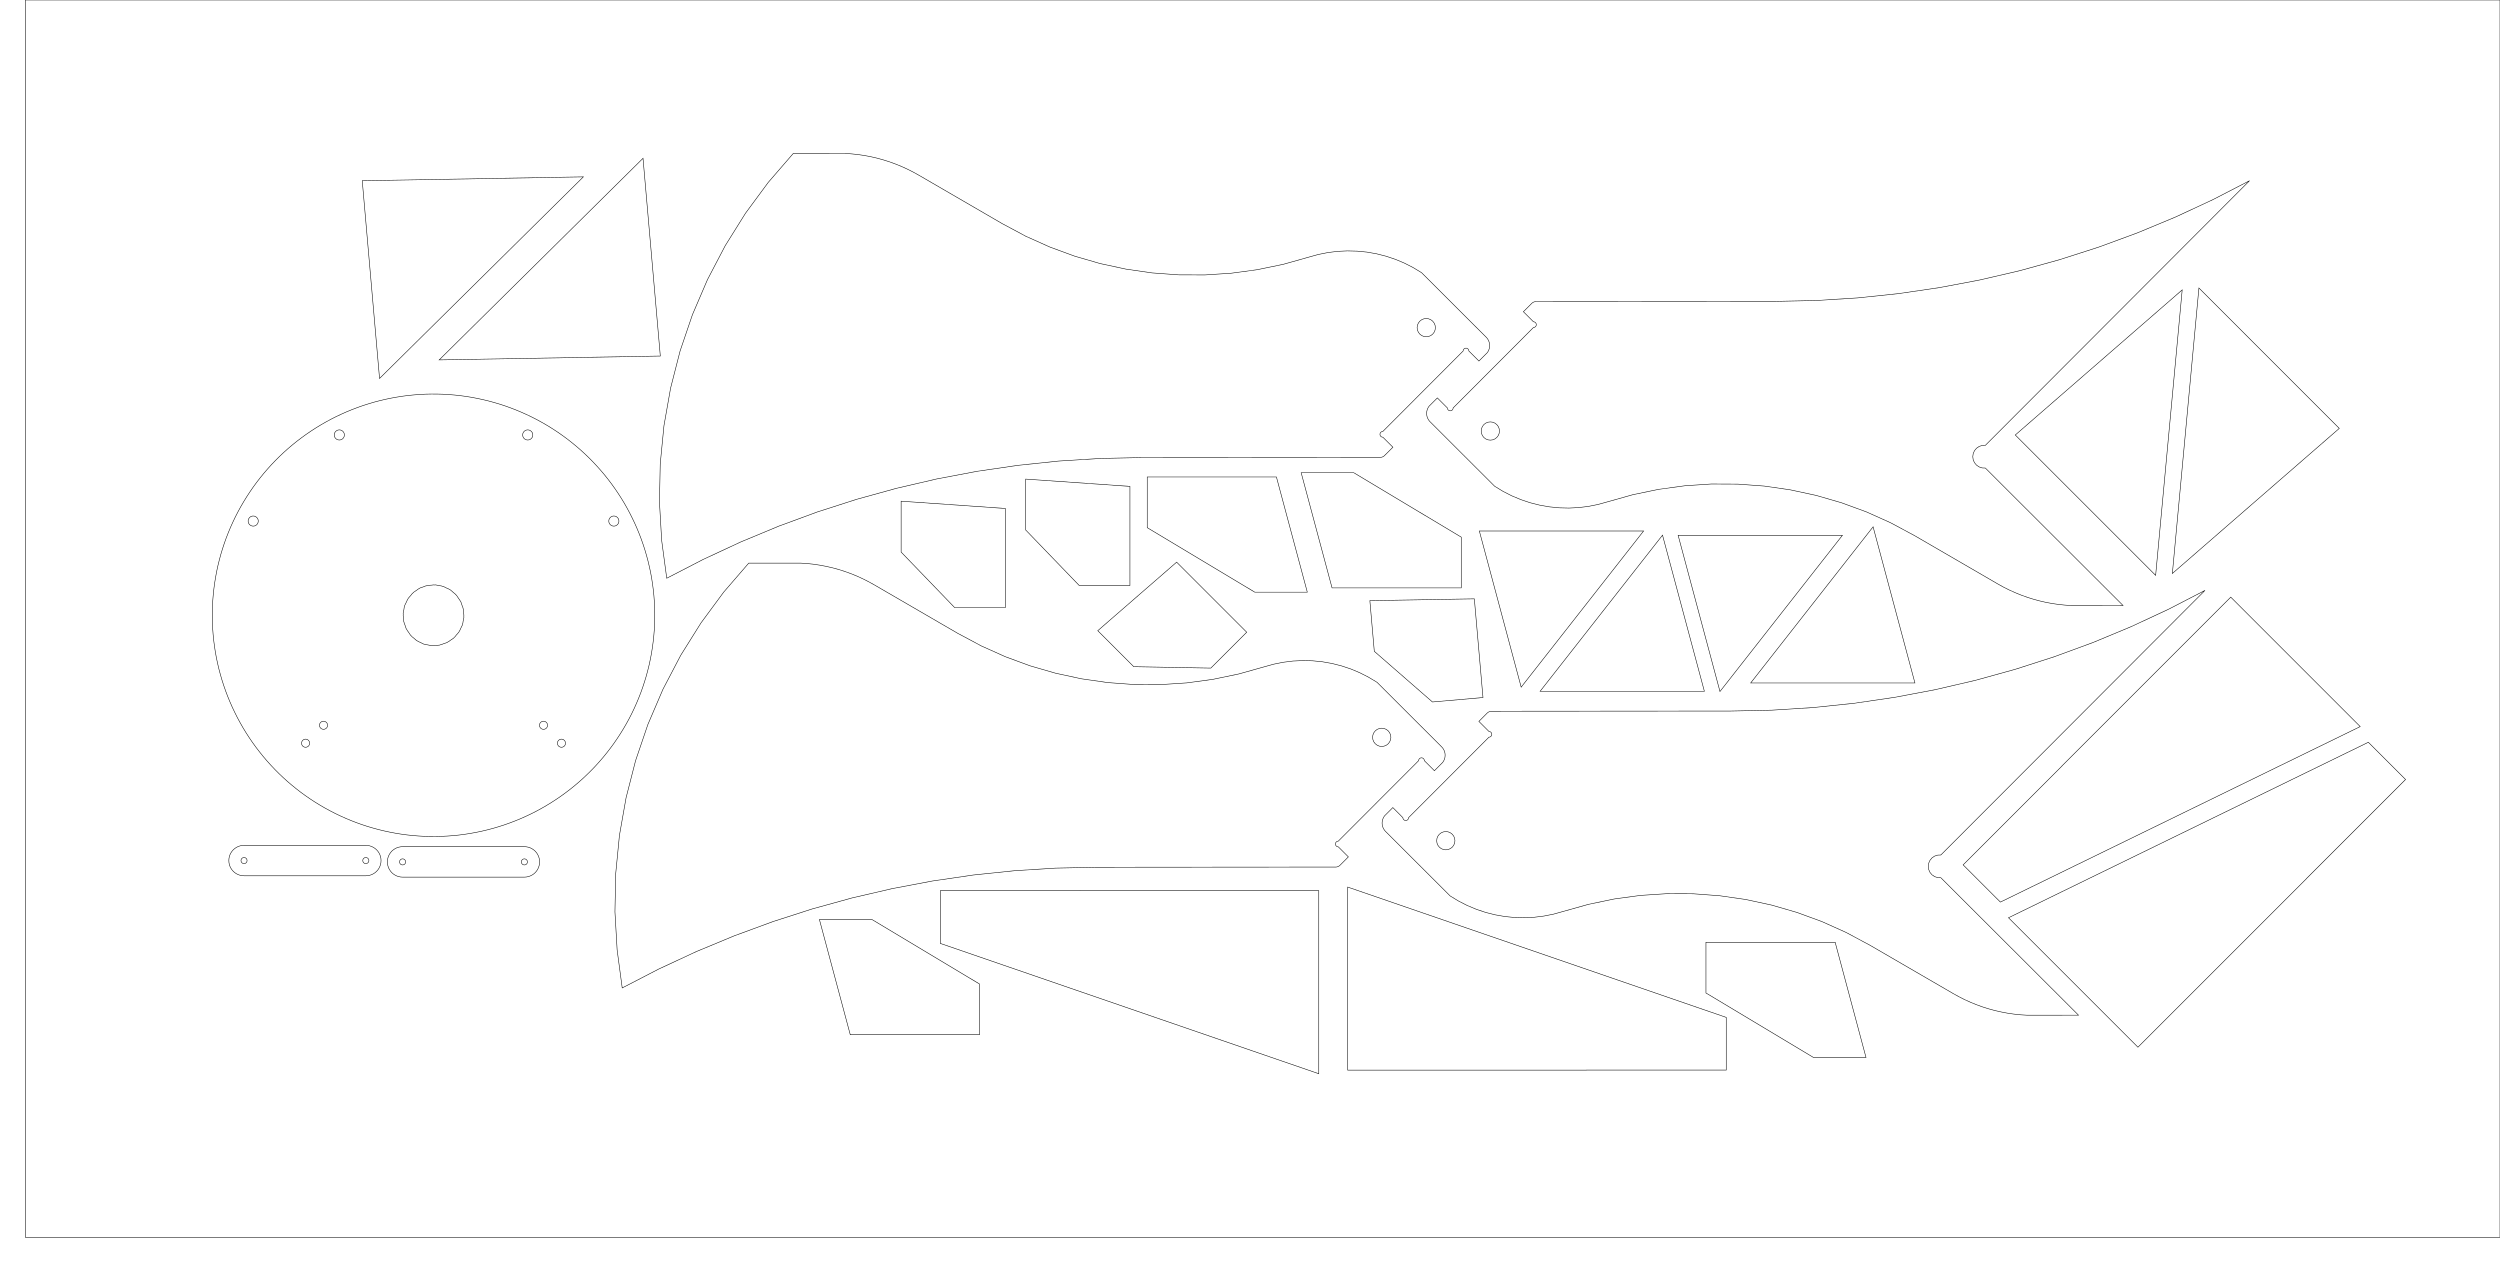
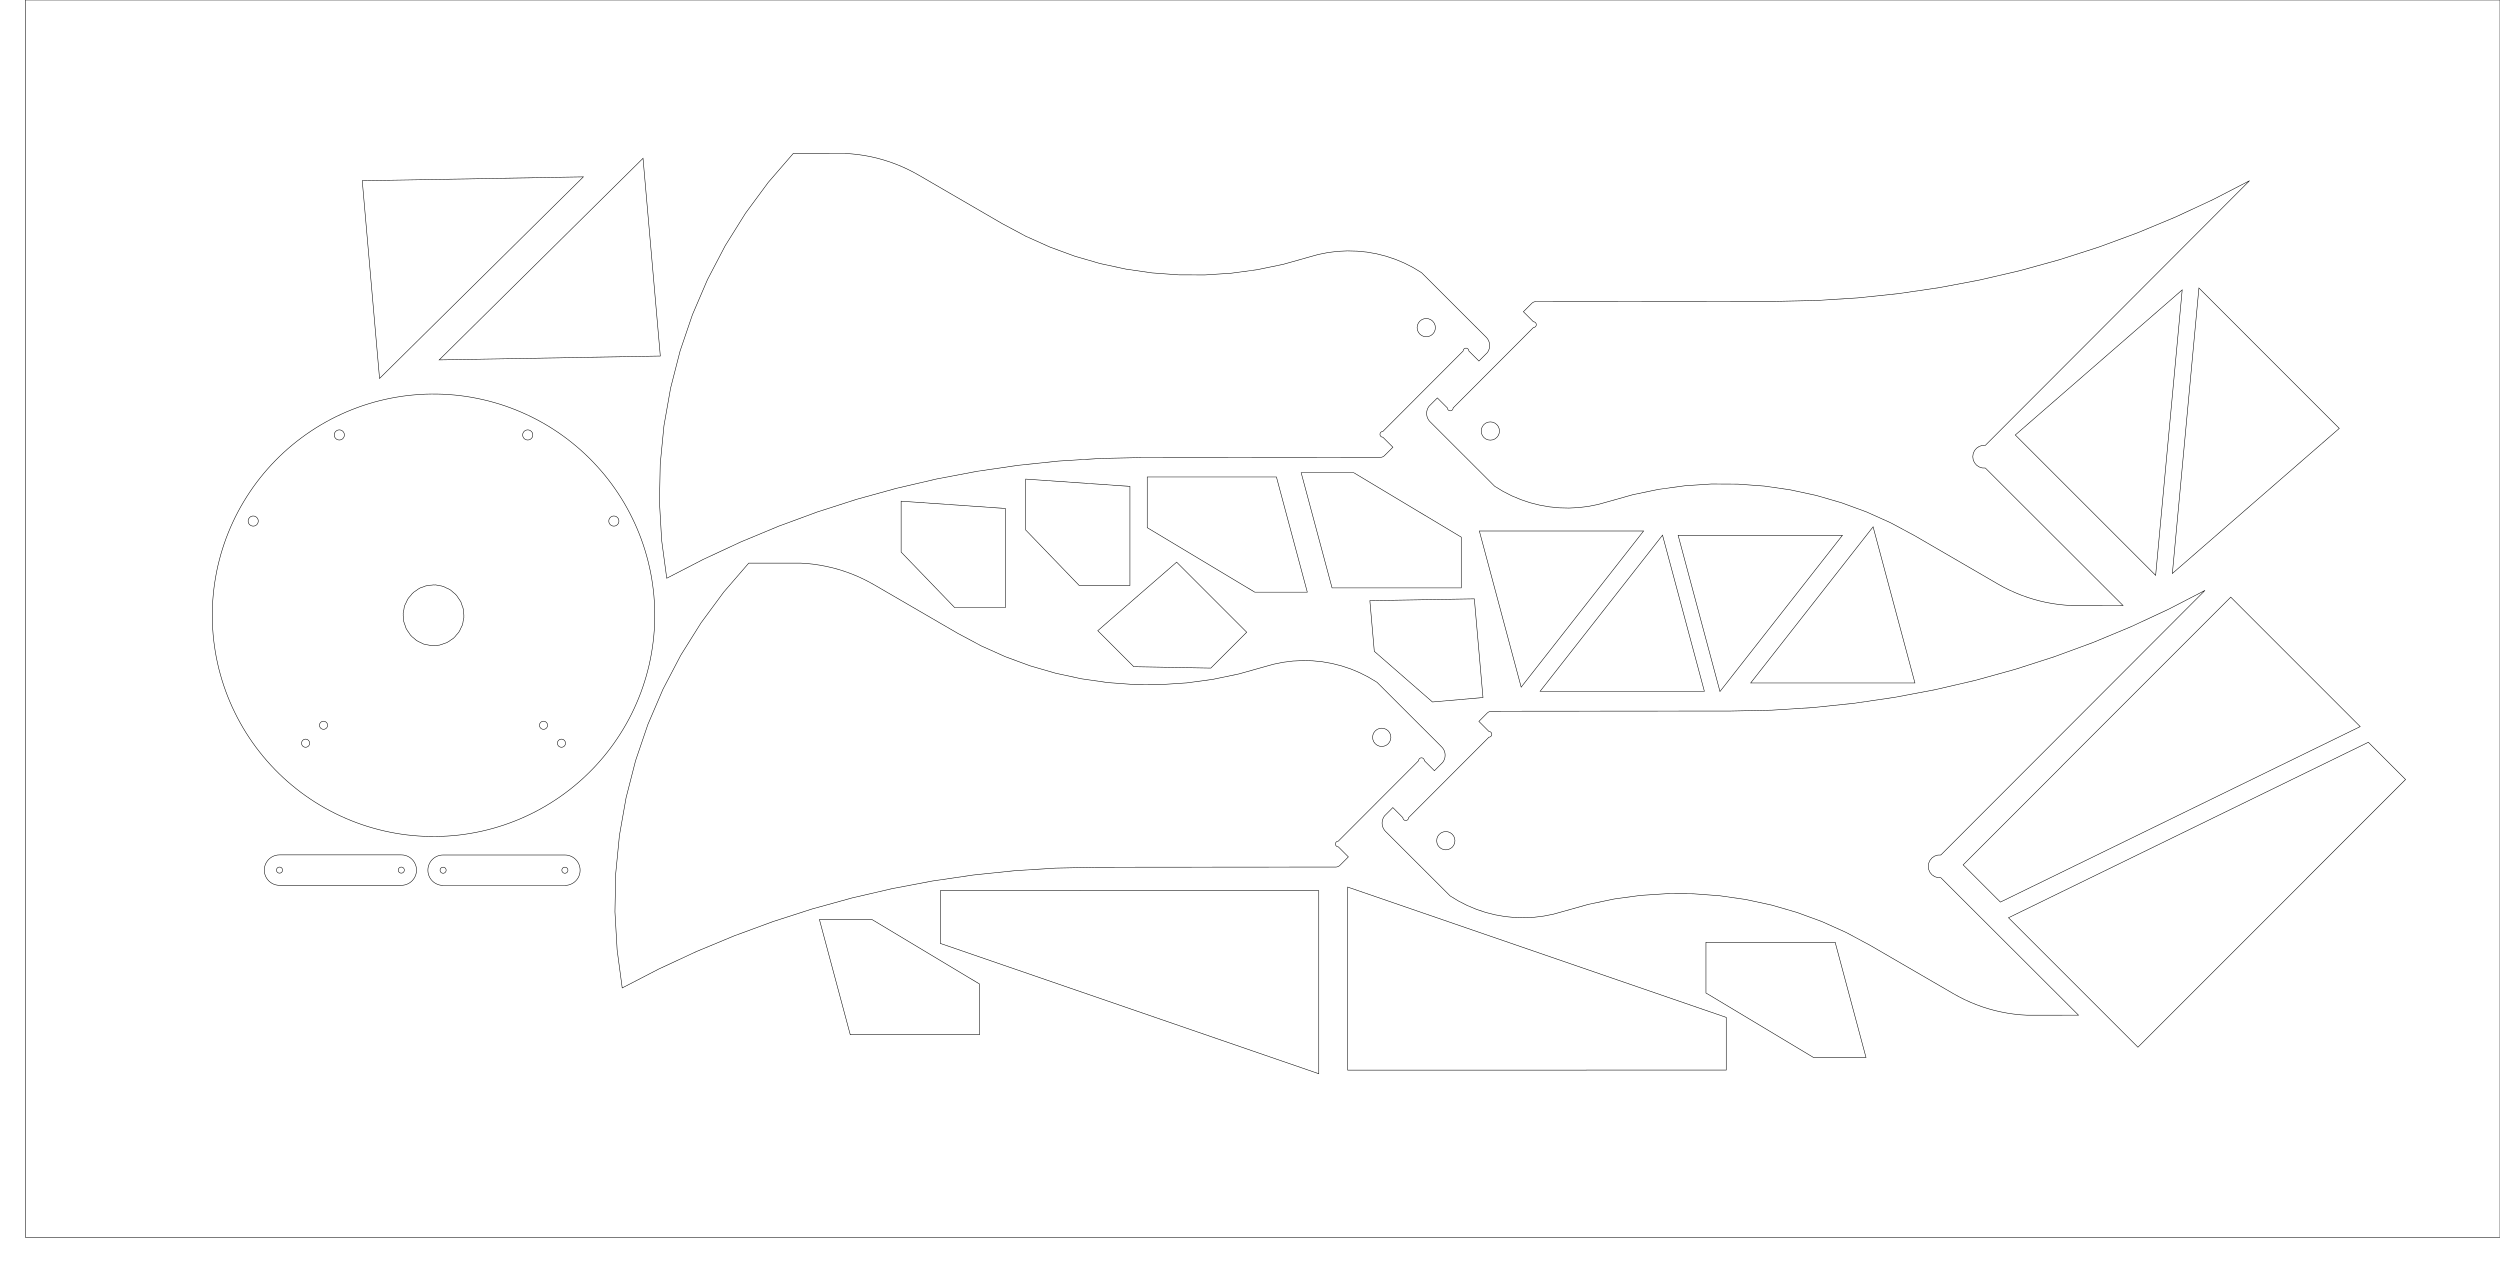
<svg xmlns="http://www.w3.org/2000/svg" width="96.984in" height="49.01in" viewBox="0 0 96.984 49.01">
  <path id="path0" stroke="black" fill="none" stroke-width="0.02" d="M0.984 48 L96.984 48 L96.984 0 L0.984 0 L0.984 48 Z" />
  <path id="path1" stroke="black" fill="none" stroke-width="0.02" d="M55.76 15.437 L55.439 15.759 L55.408 15.804 L55.383 15.853 L55.364 15.905 L55.351 15.958 L55.345 16.013 L55.345 16.068 L55.352 16.122 L55.365 16.176 L55.385 16.227 L55.411 16.276 L55.442 16.321 L55.478 16.362 L57.984 18.864 L58.309 19.062 L58.648 19.235 L58.999 19.382 L59.36 19.503 L59.729 19.596 L60.104 19.662 L60.483 19.7 L60.863 19.71 L61.243 19.691 L61.621 19.645 L61.994 19.57 L62.361 19.468 L63.348 19.19 L64.352 18.982 L65.368 18.844 L66.391 18.776 L67.416 18.781 L68.439 18.856 L69.454 19.003 L70.456 19.219 L71.441 19.505 L72.404 19.858 L73.339 20.278 L74.045 20.657 L74.243 20.762 L77.502 22.654 L77.721 22.775 L77.944 22.887 L78.172 22.99 L78.403 23.084 L78.638 23.169 L78.877 23.244 L79.118 23.31 L79.361 23.366 L79.607 23.412 L79.854 23.448 L80.103 23.474 L80.352 23.491 L82.36 23.489 L77.019 18.157 L76.896 18.153 L76.779 18.114 L76.677 18.045 L76.598 17.951 L76.548 17.839 L76.531 17.717 L76.548 17.595 L76.598 17.482 L76.677 17.388 L76.779 17.319 L76.896 17.28 L77.019 17.276 L82.605 11.681 L87.267 7.011 L85.847 7.744 L84.398 8.418 L82.922 9.032 L81.422 9.584 L79.9 10.073 L78.36 10.499 L76.803 10.861 L75.232 11.158 L73.651 11.39 L72.061 11.557 L70.466 11.657 L68.868 11.692 L59.596 11.699 L59.579 11.699 L59.563 11.701 L59.546 11.704 L59.53 11.708 L59.515 11.712 L59.499 11.718 L59.484 11.725 L59.47 11.733 L59.456 11.741 L59.442 11.751 L59.43 11.762 L59.418 11.773 L59.098 12.093 L59.488 12.483 L59.516 12.486 L59.543 12.498 L59.566 12.515 L59.584 12.538 L59.595 12.565 L59.599 12.594 L59.595 12.623 L59.584 12.65 L59.567 12.673 L59.543 12.69 L59.517 12.702 L59.488 12.705 L56.372 15.826 L56.369 15.855 L56.357 15.882 L56.34 15.905 L56.317 15.922 L56.29 15.933 L56.261 15.938 L56.232 15.933 L56.205 15.922 L56.182 15.905 L56.165 15.882 L56.153 15.855 L56.149 15.826 L55.76 15.437 Z" />
  <path id="path2" stroke="black" fill="none" stroke-width="0.02" d="M58.122 16.544 L58.157 16.629 L58.169 16.721 L58.157 16.813 L58.122 16.898 L58.066 16.971 L57.992 17.028 L57.907 17.063 L57.815 17.075 L57.724 17.063 L57.638 17.028 L57.565 16.972 L57.508 16.899 L57.473 16.813 L57.461 16.721 L57.473 16.63 L57.508 16.544 L57.564 16.471 L57.638 16.414 L57.723 16.379 L57.815 16.367 L57.907 16.379 L57.992 16.414 L58.065 16.47 L58.122 16.544 Z" />
  <path id="path3" stroke="black" fill="none" stroke-width="0.02" d="M29.802 7.077 L30.773 5.954 L32.78 5.952 L33.03 5.969 L33.278 5.995 L33.525 6.031 L33.771 6.077 L34.015 6.133 L34.256 6.199 L34.494 6.274 L34.729 6.359 L34.961 6.453 L35.189 6.556 L35.412 6.668 L35.631 6.789 L38.889 8.681 L39.088 8.786 L39.793 9.165 L40.729 9.584 L41.692 9.938 L42.676 10.224 L43.679 10.44 L44.693 10.587 L45.716 10.662 L46.741 10.666 L47.765 10.599 L48.781 10.461 L49.785 10.253 L50.772 9.975 L51.138 9.873 L51.512 9.798 L51.889 9.751 L52.269 9.733 L52.65 9.743 L53.029 9.78 L53.403 9.846 L53.772 9.94 L54.133 10.061 L54.484 10.208 L54.823 10.381 L55.149 10.579 L57.654 13.081 L57.691 13.122 L57.722 13.167 L57.748 13.216 L57.767 13.267 L57.781 13.321 L57.788 13.375 L57.788 13.43 L57.782 13.485 L57.769 13.538 L57.75 13.59 L57.725 13.639 L57.694 13.684 L57.373 14.006 L56.983 13.617 L56.979 13.588 L56.968 13.561 L56.95 13.538 L56.927 13.521 L56.9 13.509 L56.872 13.506 L56.843 13.509 L56.816 13.521 L56.793 13.538 L56.775 13.561 L56.764 13.588 L56.76 13.617 L53.645 16.738 L53.616 16.741 L53.589 16.753 L53.566 16.77 L53.548 16.793 L53.537 16.82 L53.534 16.849 L53.537 16.878 L53.548 16.905 L53.566 16.928 L53.589 16.945 L53.616 16.956 L53.645 16.96 L54.035 17.35 L53.703 17.681 L53.69 17.692 L53.677 17.702 L53.663 17.71 L53.648 17.718 L53.633 17.725 L53.618 17.731 L53.602 17.735 L53.586 17.739 L53.57 17.742 L53.553 17.744 L44.265 17.751 L42.667 17.786 L41.072 17.886 L39.482 18.053 L37.9 18.284 L36.33 18.582 L34.773 18.944 L33.232 19.37 L31.711 19.859 L30.211 20.411 L28.735 21.025 L27.285 21.699 L25.865 22.432 L25.668 20.961 L25.583 19.479 L25.613 17.994 L25.757 16.517 L26.015 15.055 L26.383 13.617 L26.861 12.211 L27.446 10.846 L28.134 9.531 L28.921 8.272 L29.802 7.077 Z" />
  <path id="path4" stroke="black" fill="none" stroke-width="0.02" d="M55.023 12.888 L55.079 12.961 L55.153 13.018 L55.238 13.053 L55.33 13.065 L55.421 13.053 L55.507 13.017 L55.58 12.961 L55.637 12.887 L55.672 12.802 L55.684 12.71 L55.672 12.619 L55.636 12.533 L55.58 12.46 L55.506 12.404 L55.421 12.368 L55.329 12.356 L55.238 12.368 L55.152 12.404 L55.079 12.46 L55.023 12.534 L54.987 12.619 L54.975 12.711 L54.987 12.803 L55.023 12.888 Z" />
  <path id="path5" stroke="black" fill="none" stroke-width="0.02" d="M54.033 31.329 L53.711 31.651 L53.681 31.697 L53.656 31.746 L53.637 31.797 L53.624 31.851 L53.618 31.906 L53.618 31.961 L53.625 32.015 L53.638 32.068 L53.658 32.12 L53.684 32.168 L53.715 32.214 L53.751 32.255 L56.257 34.757 L56.582 34.955 L56.921 35.128 L57.272 35.275 L57.633 35.396 L58.002 35.489 L58.377 35.555 L58.756 35.593 L59.136 35.603 L59.516 35.584 L59.894 35.537 L60.267 35.463 L60.634 35.36 L61.621 35.083 L62.625 34.874 L63.641 34.736 L64.664 34.669 L65.689 34.673 L66.712 34.749 L67.727 34.895 L68.729 35.112 L69.714 35.398 L70.677 35.751 L71.612 36.171 L72.318 36.549 L72.516 36.654 L75.775 38.546 L75.994 38.667 L76.217 38.78 L76.445 38.883 L76.676 38.977 L76.911 39.062 L77.15 39.137 L77.391 39.203 L77.634 39.258 L77.88 39.305 L78.127 39.341 L78.376 39.367 L78.625 39.383 L80.633 39.382 L75.292 34.05 L75.169 34.045 L75.052 34.007 L74.95 33.938 L74.871 33.844 L74.821 33.731 L74.804 33.609 L74.821 33.487 L74.871 33.375 L74.95 33.28 L75.052 33.211 L75.169 33.173 L75.292 33.168 L80.878 27.573 L85.54 22.903 L84.12 23.637 L82.671 24.311 L81.195 24.925 L79.695 25.476 L78.173 25.966 L76.633 26.392 L75.076 26.754 L73.505 27.051 L71.924 27.283 L70.334 27.449 L68.739 27.55 L67.141 27.584 L57.869 27.592 L57.852 27.592 L57.836 27.594 L57.819 27.596 L57.803 27.6 L57.788 27.605 L57.772 27.611 L57.757 27.618 L57.743 27.625 L57.729 27.634 L57.715 27.644 L57.703 27.654 L57.691 27.665 L57.371 27.986 L57.761 28.375 L57.789 28.379 L57.816 28.39 L57.839 28.408 L57.857 28.431 L57.868 28.458 L57.872 28.487 L57.868 28.515 L57.857 28.542 L57.839 28.565 L57.816 28.583 L57.79 28.594 L57.761 28.598 L54.645 31.718 L54.642 31.747 L54.63 31.774 L54.613 31.797 L54.59 31.815 L54.563 31.826 L54.534 31.83 L54.505 31.826 L54.478 31.815 L54.455 31.797 L54.438 31.774 L54.426 31.747 L54.422 31.719 L54.033 31.329 Z" />
  <path id="path6" stroke="black" fill="none" stroke-width="0.02" d="M56.395 32.436 L56.43 32.522 L56.442 32.613 L56.43 32.705 L56.395 32.791 L56.339 32.864 L56.265 32.92 L56.18 32.956 L56.088 32.968 L55.997 32.956 L55.911 32.921 L55.838 32.864 L55.781 32.791 L55.746 32.706 L55.734 32.614 L55.746 32.522 L55.781 32.437 L55.837 32.363 L55.911 32.307 L55.996 32.272 L56.088 32.259 L56.179 32.271 L56.265 32.307 L56.338 32.363 L56.395 32.436 Z" />
  <path id="path7" stroke="black" fill="none" stroke-width="0.02" d="M28.075 22.97 L29.046 21.846 L31.053 21.845 L31.303 21.861 L31.551 21.887 L31.798 21.924 L32.044 21.97 L32.288 22.026 L32.529 22.091 L32.767 22.167 L33.002 22.251 L33.234 22.345 L33.462 22.449 L33.685 22.561 L33.904 22.682 L37.162 24.574 L37.361 24.679 L38.066 25.057 L39.002 25.477 L39.965 25.831 L40.949 26.116 L41.952 26.333 L42.966 26.479 L43.989 26.555 L45.014 26.559 L46.038 26.492 L47.054 26.354 L48.058 26.145 L49.045 25.868 L49.411 25.766 L49.785 25.691 L50.162 25.644 L50.542 25.626 L50.923 25.635 L51.302 25.673 L51.676 25.739 L52.045 25.833 L52.406 25.953 L52.757 26.101 L53.096 26.274 L53.422 26.471 L55.927 28.974 L55.964 29.015 L55.995 29.06 L56.021 29.109 L56.04 29.16 L56.054 29.213 L56.061 29.268 L56.061 29.323 L56.055 29.377 L56.042 29.431 L56.023 29.482 L55.998 29.531 L55.967 29.577 L55.646 29.899 L55.256 29.51 L55.252 29.481 L55.241 29.454 L55.223 29.431 L55.2 29.413 L55.173 29.402 L55.145 29.398 L55.116 29.402 L55.089 29.413 L55.066 29.431 L55.048 29.454 L55.037 29.481 L55.033 29.51 L51.918 32.63 L51.889 32.634 L51.862 32.645 L51.839 32.663 L51.821 32.686 L51.81 32.713 L51.806 32.742 L51.81 32.77 L51.821 32.797 L51.839 32.82 L51.862 32.838 L51.889 32.849 L51.918 32.853 L52.308 33.242 L51.976 33.574 L51.963 33.585 L51.95 33.594 L51.936 33.603 L51.921 33.611 L51.906 33.617 L51.891 33.623 L51.875 33.628 L51.859 33.632 L51.843 33.635 L51.826 33.636 L42.538 33.644 L40.94 33.678 L39.345 33.779 L37.755 33.945 L36.173 34.177 L34.603 34.474 L33.046 34.836 L31.505 35.262 L29.984 35.752 L28.484 36.304 L27.008 36.917 L25.558 37.591 L24.138 38.325 L23.941 36.853 L23.856 35.371 L23.886 33.887 L24.03 32.409 L24.288 30.947 L24.656 29.509 L25.134 28.104 L25.719 26.739 L26.407 25.423 L27.194 24.165 L28.075 22.97 Z" />
  <path id="path8" stroke="black" fill="none" stroke-width="0.02" d="M53.296 28.781 L53.352 28.854 L53.426 28.91 L53.511 28.946 L53.603 28.958 L53.694 28.945 L53.78 28.91 L53.853 28.854 L53.909 28.78 L53.945 28.695 L53.957 28.603 L53.945 28.511 L53.909 28.426 L53.853 28.352 L53.779 28.296 L53.694 28.261 L53.602 28.249 L53.511 28.261 L53.425 28.296 L53.352 28.353 L53.295 28.426 L53.26 28.512 L53.248 28.603 L53.26 28.695 L53.296 28.781 Z" />
  <path id="path9" stroke="black" fill="none" stroke-width="0.02" d="M8.255 23.282 L8.243 23.507 L8.236 23.731 L8.236 23.956 L8.241 24.181 L8.252 24.405 L8.269 24.629 L8.292 24.853 L8.321 25.076 L8.355 25.298 L8.395 25.519 L8.442 25.739 L8.493 25.957 L8.551 26.174 L8.614 26.39 L8.683 26.604 L8.757 26.816 L8.837 27.026 L8.923 27.234 L9.013 27.439 L9.11 27.642 L9.211 27.843 L9.318 28.041 L9.429 28.235 L9.546 28.427 L9.668 28.616 L9.795 28.802 L9.926 28.984 L10.063 29.162 L10.204 29.338 L10.349 29.509 L10.499 29.676 L10.653 29.84 L10.811 29.999 L10.974 30.154 L11.14 30.305 L11.311 30.451 L11.485 30.593 L11.663 30.731 L11.844 30.863 L12.029 30.991 L12.217 31.114 L12.409 31.232 L12.603 31.345 L12.8 31.452 L13 31.555 L13.202 31.652 L13.407 31.744 L13.615 31.831 L13.824 31.912 L14.036 31.988 L14.249 32.058 L14.465 32.122 L14.681 32.181 L14.9 32.234 L15.119 32.281 L15.34 32.323 L15.562 32.359 L15.785 32.389 L16.008 32.413 L16.232 32.431 L16.456 32.444 L16.681 32.45 L16.906 32.451 L17.13 32.445 L17.355 32.434 L17.579 32.417 L17.802 32.395 L18.025 32.366 L18.247 32.331 L18.468 32.291 L18.688 32.245 L18.907 32.193 L19.124 32.136 L19.34 32.072 L19.553 32.004 L19.765 31.929 L19.975 31.849 L20.183 31.764 L20.389 31.673 L20.592 31.577 L20.792 31.476 L20.99 31.369 L21.185 31.257 L21.377 31.14 L21.566 31.018 L21.751 30.892 L21.933 30.76 L22.112 30.624 L22.287 30.483 L22.458 30.338 L22.626 30.188 L22.789 30.033 L22.949 29.875 L23.104 29.713 L23.254 29.546 L23.401 29.376 L23.543 29.201 L23.68 29.023 L23.813 28.842 L23.94 28.657 L24.063 28.469 L24.181 28.278 L24.294 28.084 L24.402 27.887 L24.505 27.687 L24.602 27.484 L24.694 27.279 L24.78 27.072 L24.862 26.862 L24.937 26.651 L25.007 26.437 L25.072 26.222 L25.13 26.005 L25.184 25.787 L25.231 25.567 L25.273 25.346 L25.308 25.124 L25.338 24.902 L25.362 24.678 L25.381 24.454 L25.393 24.23 L25.4 24.006 L25.4 23.781 L25.395 23.556 L25.384 23.332 L25.367 23.108 L25.344 22.884 L25.315 22.661 L25.281 22.439 L25.241 22.218 L25.194 21.998 L25.143 21.78 L25.085 21.563 L25.022 21.347 L24.953 21.133 L24.879 20.921 L24.799 20.711 L24.713 20.503 L24.623 20.298 L24.526 20.095 L24.425 19.894 L24.318 19.696 L24.207 19.501 L24.09 19.31 L23.968 19.121 L23.841 18.935 L23.71 18.753 L23.573 18.574 L23.433 18.399 L23.287 18.228 L23.137 18.061 L22.983 17.897 L22.825 17.738 L22.662 17.583 L22.496 17.432 L22.325 17.286 L22.151 17.144 L21.973 17.006 L21.792 16.874 L21.607 16.746 L21.419 16.623 L21.228 16.505 L21.033 16.392 L20.836 16.284 L20.636 16.182 L20.434 16.085 L20.229 15.993 L20.021 15.906 L19.812 15.825 L19.6 15.749 L19.387 15.679 L19.171 15.615 L18.955 15.556 L18.736 15.503 L18.517 15.456 L18.296 15.414 L18.074 15.378 L17.851 15.348 L17.628 15.324 L17.404 15.306 L17.18 15.293 L16.955 15.287 L16.73 15.286 L16.506 15.291 L16.281 15.303 L16.057 15.32 L15.834 15.342 L15.611 15.371 L15.389 15.406 L15.168 15.446 L14.948 15.492 L14.729 15.544 L14.512 15.601 L14.297 15.665 L14.083 15.733 L13.871 15.808 L13.661 15.888 L13.453 15.973 L13.247 16.064 L13.044 16.16 L12.844 16.261 L12.646 16.368 L12.451 16.48 L12.259 16.597 L12.07 16.719 L11.885 16.845 L11.703 16.977 L11.524 17.113 L11.349 17.254 L11.178 17.399 L11.01 17.549 L10.847 17.703 L10.688 17.862 L10.532 18.024 L10.382 18.191 L10.235 18.361 L10.093 18.536 L9.956 18.713 L9.823 18.895 L9.696 19.08 L9.573 19.268 L9.455 19.459 L9.342 19.653 L9.234 19.85 L9.131 20.05 L9.034 20.253 L8.942 20.458 L8.856 20.665 L8.774 20.875 L8.699 21.086 L8.629 21.3 L8.564 21.515 L8.506 21.732 L8.452 21.95 L8.405 22.17 L8.364 22.391 L8.328 22.612 L8.298 22.835 L8.274 23.059 L8.255 23.282 Z" />
  <path id="path10" stroke="black" fill="none" stroke-width="0.02" d="M13.113 17.063 L13.065 17.044 L13.024 17.012 L12.993 16.972 L12.973 16.924 L12.967 16.873 L12.973 16.822 L12.993 16.775 L13.024 16.734 L13.065 16.703 L13.113 16.683 L13.163 16.676 L13.214 16.683 L13.262 16.703 L13.303 16.734 L13.334 16.775 L13.354 16.822 L13.36 16.873 L13.354 16.924 L13.334 16.972 L13.303 17.012 L13.262 17.044 L13.214 17.063 L13.163 17.07 L13.113 17.063 Z" />
  <path id="path11" stroke="black" fill="none" stroke-width="0.02" d="M9.738 20.391 L9.695 20.363 L9.66 20.325 L9.637 20.279 L9.627 20.229 L9.629 20.178 L9.645 20.129 L9.674 20.086 L9.712 20.051 L9.758 20.028 L9.808 20.018 L9.859 20.02 L9.908 20.037 L9.951 20.065 L9.985 20.103 L10.009 20.149 L10.019 20.199 L10.016 20.25 L10 20.299 L9.972 20.342 L9.934 20.376 L9.888 20.4 L9.838 20.41 L9.786 20.407 L9.738 20.391 Z" />
  <path id="path12" stroke="black" fill="none" stroke-width="0.02" d="M23.952 20.353 L23.912 20.384 L23.864 20.404 L23.813 20.411 L23.762 20.404 L23.715 20.384 L23.674 20.353 L23.643 20.312 L23.623 20.265 L23.616 20.214 L23.623 20.163 L23.643 20.116 L23.674 20.075 L23.715 20.043 L23.762 20.024 L23.813 20.017 L23.864 20.024 L23.912 20.043 L23.952 20.075 L23.984 20.116 L24.003 20.163 L24.01 20.214 L24.003 20.265 L23.984 20.312 L23.952 20.353 Z" />
  <path id="path13" stroke="black" fill="none" stroke-width="0.02" d="M20.473 16.676 L20.523 16.683 L20.571 16.703 L20.612 16.734 L20.643 16.775 L20.663 16.822 L20.669 16.873 L20.663 16.924 L20.643 16.972 L20.612 17.012 L20.571 17.044 L20.523 17.063 L20.473 17.07 L20.422 17.063 L20.374 17.044 L20.333 17.012 L20.302 16.972 L20.282 16.924 L20.276 16.873 L20.282 16.822 L20.302 16.775 L20.333 16.734 L20.374 16.703 L20.422 16.683 L20.473 16.676 Z" />
  <path id="path14" stroke="black" fill="none" stroke-width="0.02" d="M15.757 24.388 L15.708 24.242 L15.68 24.173 L15.676 24.147 L15.659 24.096 L15.649 23.942 L15.64 23.868 L15.643 23.842 L15.64 23.788 L15.67 23.637 L15.68 23.563 L15.69 23.539 L15.701 23.486 L15.769 23.348 L15.798 23.282 L15.814 23.258 L15.838 23.209 L15.94 23.094 L15.985 23.035 L16.006 23.019 L16.042 22.978 L16.17 22.893 L16.229 22.848 L16.253 22.838 L16.299 22.808 L16.445 22.759 L16.513 22.73 L16.539 22.727 L16.591 22.709 L16.745 22.7 L16.818 22.69 L16.844 22.694 L16.899 22.69 L17.05 22.721 L17.123 22.73 L17.147 22.74 L17.201 22.751 L17.339 22.82 L17.407 22.848 L17.428 22.864 L17.477 22.888 L17.593 22.99 L17.651 23.035 L17.667 23.056 L17.708 23.092 L17.794 23.221 L17.838 23.282 L17.849 23.304 L17.879 23.349 L17.928 23.495 L17.956 23.563 L17.96 23.589 L17.977 23.641 L17.987 23.795 L17.996 23.868 L17.993 23.894 L17.996 23.949 L17.966 24.1 L17.956 24.173 L17.946 24.198 L17.935 24.251 L17.867 24.389 L17.838 24.458 L17.823 24.478 L17.798 24.527 L17.696 24.643 L17.651 24.702 L17.63 24.718 L17.594 24.759 L17.466 24.844 L17.407 24.889 L17.383 24.899 L17.337 24.929 L17.191 24.978 L17.123 25.007 L17.097 25.01 L17.045 25.028 L16.891 25.037 L16.818 25.047 L16.792 25.043 L16.737 25.047 L16.586 25.016 L16.513 25.007 L16.489 24.997 L16.435 24.986 L16.297 24.917 L16.229 24.889 L16.208 24.873 L16.159 24.849 L16.043 24.747 L15.985 24.702 L15.969 24.681 L15.928 24.645 L15.842 24.516 L15.798 24.458 L15.788 24.433 L15.757 24.388 Z" />
  <path id="path15" stroke="black" fill="none" stroke-width="0.02" d="M11.776 28.968 L11.744 28.943 L11.719 28.91 L11.703 28.872 L11.698 28.831 L11.703 28.791 L11.719 28.753 L11.744 28.72 L11.776 28.695 L11.814 28.679 L11.855 28.674 L11.896 28.679 L11.934 28.695 L11.966 28.72 L11.991 28.753 L12.007 28.791 L12.013 28.831 L12.007 28.872 L11.991 28.91 L11.966 28.943 L11.934 28.968 L11.896 28.984 L11.855 28.989 L11.814 28.984 L11.776 28.968 Z" />
  <path id="path16" stroke="black" fill="none" stroke-width="0.02" d="M21.917 28.91 L21.892 28.943 L21.86 28.968 L21.822 28.984 L21.781 28.989 L21.74 28.984 L21.702 28.968 L21.67 28.943 L21.645 28.91 L21.629 28.872 L21.623 28.831 L21.629 28.791 L21.645 28.753 L21.67 28.72 L21.702 28.695 L21.74 28.679 L21.781 28.674 L21.822 28.679 L21.86 28.695 L21.892 28.72 L21.917 28.753 L21.933 28.791 L21.938 28.831 L21.933 28.872 L21.917 28.91 Z" />
  <path id="path17" stroke="black" fill="none" stroke-width="0.02" d="M12.548 27.978 L12.589 27.983 L12.627 27.998 L12.66 28.022 L12.686 28.054 L12.702 28.092 L12.708 28.133 L12.704 28.174 L12.689 28.212 L12.664 28.245 L12.632 28.27 L12.594 28.287 L12.554 28.293 L12.513 28.288 L12.475 28.273 L12.442 28.249 L12.416 28.217 L12.4 28.179 L12.394 28.138 L12.398 28.097 L12.413 28.059 L12.438 28.026 L12.47 28 L12.508 27.984 L12.548 27.978 Z" />
  <path id="path18" stroke="black" fill="none" stroke-width="0.02" d="M20.974 28.024 L21.006 27.999 L21.044 27.983 L21.085 27.978 L21.126 27.983 L21.164 27.999 L21.196 28.024 L21.221 28.057 L21.237 28.095 L21.242 28.135 L21.237 28.176 L21.221 28.214 L21.196 28.247 L21.164 28.272 L21.126 28.288 L21.085 28.293 L21.044 28.288 L21.006 28.272 L20.974 28.247 L20.949 28.214 L20.933 28.176 L20.928 28.135 L20.933 28.095 L20.949 28.057 L20.974 28.024 Z" />
-   <path id="path19" stroke="black" fill="none" stroke-width="0.02" d="M14.191 32.794 L9.467 32.794 L9.39 32.799 L9.314 32.814 L9.241 32.839 L9.172 32.873 L9.108 32.916 L9.049 32.967 L8.999 33.025 L8.956 33.089 L8.921 33.158 L8.897 33.232 L8.882 33.307 L8.877 33.384 L8.882 33.461 L8.897 33.537 L8.921 33.61 L8.956 33.68 L8.999 33.744 L9.049 33.802 L9.108 33.853 L9.172 33.896 L9.241 33.93 L9.314 33.955 L9.39 33.97 L9.467 33.975 L14.191 33.975 L14.269 33.97 L14.344 33.955 L14.417 33.93 L14.487 33.896 L14.551 33.853 L14.609 33.802 L14.66 33.744 L14.703 33.68 L14.737 33.61 L14.762 33.537 L14.777 33.461 L14.782 33.384 L14.777 33.307 L14.762 33.232 L14.737 33.158 L14.703 33.089 L14.66 33.025 L14.609 32.967 L14.551 32.916 L14.487 32.873 L14.417 32.839 L14.344 32.814 L14.269 32.799 L14.191 32.794 Z" />
-   <path id="path20" stroke="black" fill="none" stroke-width="0.02" d="M9.467 33.502 L9.436 33.498 L9.408 33.487 L9.384 33.468 L9.365 33.443 L9.353 33.415 L9.349 33.384 L9.353 33.354 L9.365 33.325 L9.384 33.301 L9.408 33.282 L9.436 33.27 L9.467 33.266 L9.498 33.27 L9.526 33.282 L9.551 33.301 L9.569 33.325 L9.581 33.354 L9.585 33.384 L9.581 33.415 L9.569 33.443 L9.551 33.468 L9.526 33.487 L9.498 33.498 L9.467 33.502 Z" />
-   <path id="path21" stroke="black" fill="none" stroke-width="0.02" d="M14.161 33.498 L14.132 33.487 L14.108 33.468 L14.089 33.443 L14.077 33.415 L14.073 33.384 L14.077 33.354 L14.089 33.325 L14.108 33.301 L14.132 33.282 L14.161 33.27 L14.191 33.266 L14.222 33.27 L14.251 33.282 L14.275 33.301 L14.294 33.325 L14.306 33.354 L14.31 33.384 L14.306 33.415 L14.294 33.443 L14.275 33.468 L14.251 33.487 L14.222 33.498 L14.191 33.502 L14.161 33.498 Z" />
-   <path id="path22" stroke="black" fill="none" stroke-width="0.02" d="M20.342 32.845 L15.618 32.845 L15.541 32.851 L15.465 32.866 L15.392 32.89 L15.323 32.925 L15.259 32.968 L15.2 33.018 L15.15 33.077 L15.107 33.141 L15.072 33.21 L15.048 33.283 L15.033 33.359 L15.027 33.436 L15.033 33.513 L15.048 33.589 L15.072 33.662 L15.107 33.731 L15.15 33.796 L15.2 33.854 L15.259 33.905 L15.323 33.947 L15.392 33.982 L15.465 34.006 L15.541 34.022 L15.618 34.027 L20.342 34.027 L20.42 34.022 L20.495 34.006 L20.568 33.982 L20.638 33.947 L20.702 33.905 L20.76 33.854 L20.811 33.796 L20.854 33.731 L20.888 33.662 L20.913 33.589 L20.928 33.513 L20.933 33.436 L20.928 33.359 L20.913 33.283 L20.888 33.21 L20.854 33.141 L20.811 33.077 L20.76 33.018 L20.702 32.968 L20.638 32.925 L20.568 32.89 L20.495 32.866 L20.42 32.851 L20.342 32.845 Z" />
-   <path id="path23" stroke="black" fill="none" stroke-width="0.02" d="M15.618 33.554 L15.587 33.55 L15.559 33.538 L15.534 33.52 L15.516 33.495 L15.504 33.467 L15.5 33.436 L15.504 33.405 L15.516 33.377 L15.534 33.353 L15.559 33.334 L15.587 33.322 L15.618 33.318 L15.649 33.322 L15.677 33.334 L15.702 33.353 L15.72 33.377 L15.732 33.405 L15.736 33.436 L15.732 33.467 L15.72 33.495 L15.702 33.52 L15.677 33.538 L15.649 33.55 L15.618 33.554 Z" />
-   <path id="path24" stroke="black" fill="none" stroke-width="0.02" d="M20.312 33.55 L20.283 33.538 L20.259 33.52 L20.24 33.495 L20.228 33.467 L20.224 33.436 L20.228 33.405 L20.24 33.377 L20.259 33.353 L20.283 33.334 L20.312 33.322 L20.342 33.318 L20.373 33.322 L20.401 33.334 L20.426 33.353 L20.445 33.377 L20.457 33.405 L20.461 33.436 L20.457 33.467 L20.445 33.495 L20.426 33.52 L20.401 33.538 L20.373 33.55 L20.342 33.554 L20.312 33.55 Z" />
+   <path id="path19" stroke="black" fill="none" stroke-width="0.02" d="M15.567 33.164 L10.843 33.164 L10.766 33.169 L10.69 33.184 L10.617 33.209 L10.548 33.243 L10.484 33.286 L10.425 33.337 L10.375 33.395 L10.332 33.46 L10.297 33.529 L10.273 33.602 L10.258 33.678 L10.253 33.755 L10.258 33.832 L10.273 33.908 L10.297 33.981 L10.332 34.05 L10.375 34.114 L10.425 34.172 L10.484 34.223 L10.548 34.266 L10.617 34.3 L10.69 34.325 L10.766 34.34 L10.843 34.345 L15.567 34.345 L15.645 34.34 L15.72 34.325 L15.793 34.3 L15.863 34.266 L15.927 34.223 L15.985 34.172 L16.036 34.114 L16.079 34.05 L16.113 33.981 L16.138 33.908 L16.153 33.832 L16.158 33.755 L16.153 33.678 L16.138 33.602 L16.113 33.529 L16.079 33.46 L16.036 33.395 L15.985 33.337 L15.927 33.286 L15.863 33.243 L15.793 33.209 L15.72 33.184 L15.645 33.169 L15.567 33.164 Z" />
+   <path id="path20" stroke="black" fill="none" stroke-width="0.02" d="M10.843 33.873 L10.813 33.869 L10.784 33.857 L10.76 33.838 L10.741 33.814 L10.729 33.785 L10.725 33.755 L10.729 33.724 L10.741 33.696 L10.76 33.671 L10.784 33.653 L10.813 33.641 L10.843 33.637 L10.874 33.641 L10.902 33.653 L10.927 33.671 L10.945 33.696 L10.957 33.724 L10.961 33.755 L10.957 33.785 L10.945 33.814 L10.927 33.838 L10.902 33.857 L10.874 33.869 L10.843 33.873 Z" />
+   <path id="path21" stroke="black" fill="none" stroke-width="0.02" d="M15.537 33.869 L15.508 33.857 L15.484 33.838 L15.465 33.814 L15.453 33.785 L15.449 33.755 L15.453 33.724 L15.465 33.696 L15.484 33.671 L15.508 33.653 L15.537 33.641 L15.567 33.637 L15.598 33.641 L15.627 33.653 L15.651 33.671 L15.67 33.696 L15.682 33.724 L15.686 33.755 L15.682 33.785 L15.67 33.814 L15.651 33.838 L15.627 33.857 L15.598 33.869 L15.567 33.873 L15.537 33.869 Z" />
+   <path id="path22" stroke="black" fill="none" stroke-width="0.02" d="M21.914 33.168 L17.19 33.168 L17.113 33.173 L17.037 33.188 L16.964 33.213 L16.895 33.247 L16.83 33.29 L16.772 33.341 L16.721 33.399 L16.678 33.464 L16.644 33.533 L16.619 33.606 L16.604 33.682 L16.599 33.759 L16.604 33.836 L16.619 33.912 L16.644 33.985 L16.678 34.054 L16.721 34.118 L16.772 34.176 L16.83 34.227 L16.895 34.27 L16.964 34.304 L17.037 34.329 L17.113 34.344 L17.19 34.349 L21.914 34.349 L21.991 34.344 L22.067 34.329 L22.14 34.304 L22.21 34.27 L22.274 34.227 L22.332 34.176 L22.383 34.118 L22.426 34.054 L22.46 33.985 L22.485 33.912 L22.5 33.836 L22.505 33.759 L22.5 33.682 L22.485 33.606 L22.46 33.533 L22.426 33.464 L22.383 33.399 L22.332 33.341 L22.274 33.29 L22.21 33.247 L22.14 33.213 L22.067 33.188 L21.991 33.173 L21.914 33.168 Z" />
+   <path id="path23" stroke="black" fill="none" stroke-width="0.02" d="M17.19 33.877 L17.159 33.873 L17.131 33.861 L17.106 33.842 L17.088 33.818 L17.076 33.789 L17.072 33.759 L17.076 33.728 L17.088 33.7 L17.106 33.675 L17.131 33.657 L17.159 33.645 L17.19 33.641 L17.22 33.645 L17.249 33.657 L17.273 33.675 L17.292 33.7 L17.304 33.728 L17.308 33.759 L17.304 33.789 L17.292 33.818 L17.273 33.842 L17.249 33.861 L17.22 33.873 L17.19 33.877 Z" />
+   <path id="path24" stroke="black" fill="none" stroke-width="0.02" d="M21.884 33.873 L21.855 33.861 L21.831 33.842 L21.812 33.818 L21.8 33.789 L21.796 33.759 L21.8 33.728 L21.812 33.7 L21.831 33.675 L21.855 33.657 L21.884 33.645 L21.914 33.641 L21.945 33.645 L21.973 33.657 L21.998 33.675 L22.017 33.7 L22.028 33.728 L22.032 33.759 L22.028 33.789 L22.017 33.818 L21.998 33.842 L21.973 33.861 L21.945 33.873 L21.914 33.877 L21.884 33.873 Z" />
  <path id="path25" stroke="black" fill="none" stroke-width="0.02" d="M79.99 29.714 L79.992 29.716 L76.157 33.551 L77.602 34.995 L91.561 28.187 L86.539 23.165 L79.99 29.714 Z" />
  <path id="path26" stroke="black" fill="none" stroke-width="0.02" d="M89.487 34.076 L89.486 34.073 L93.32 30.239 L91.876 28.795 L77.917 35.603 L82.938 40.625 L89.487 34.076 Z" />
  <path id="path27" stroke="black" fill="none" stroke-width="0.02" d="M39.002 23.57 L39.002 19.726 L34.958 19.443 L34.958 21.417 L37.034 23.57 L39.002 23.57 Z" />
  <path id="path28" stroke="black" fill="none" stroke-width="0.02" d="M43.834 22.713 L43.834 18.869 L39.79 18.586 L39.79 20.56 L41.866 22.713 L43.834 22.713 Z" />
  <path id="path29" stroke="black" fill="none" stroke-width="0.02" d="M83.625 22.32 L84.655 11.246 L78.18 16.875 L83.625 22.32 Z" />
  <path id="path30" stroke="black" fill="none" stroke-width="0.02" d="M85.304 11.173 L84.274 22.247 L90.749 16.619 L85.304 11.173 Z" />
  <path id="path31" stroke="black" fill="none" stroke-width="0.02" d="M66.724 26.826 L71.473 20.768 L65.101 20.768 L66.724 26.826 Z" />
  <path id="path32" stroke="black" fill="none" stroke-width="0.02" d="M72.664 20.437 L67.915 26.495 L74.287 26.495 L72.664 20.437 Z" />
  <path id="path33" stroke="black" fill="none" stroke-width="0.02" d="M48.677 22.972 L50.715 22.972 L49.517 18.503 L44.505 18.503 L44.505 20.471 L48.677 22.972 Z" />
  <path id="path34" stroke="black" fill="none" stroke-width="0.02" d="M52.515 18.338 L50.477 18.338 L51.675 22.807 L56.687 22.807 L56.687 20.838 L52.515 18.338 Z" />
  <path id="path35" stroke="black" fill="none" stroke-width="0.02" d="M14.724 14.682 L22.631 6.861 L14.053 7.011 L14.724 14.682 Z" />
  <path id="path36" stroke="black" fill="none" stroke-width="0.02" d="M24.945 6.141 L17.038 13.962 L25.616 13.812 L24.945 6.141 Z" />
  <path id="path37" stroke="black" fill="none" stroke-width="0.02" d="M41.899 34.552 L41.898 34.555 L36.476 34.555 L36.476 36.598 L51.16 41.654 L51.16 34.552 L41.899 34.552 Z" />
  <path id="path38" stroke="black" fill="none" stroke-width="0.02" d="M61.544 41.514 L61.544 41.512 L66.967 41.512 L66.967 39.469 L52.282 34.413 L52.282 41.514 L61.544 41.514 Z" />
  <path id="path39" stroke="black" fill="none" stroke-width="0.02" d="M64.495 20.761 L59.746 26.818 L66.119 26.818 L64.495 20.761 Z" />
  <path id="path40" stroke="black" fill="none" stroke-width="0.02" d="M59.012 26.657 L63.761 20.599 L57.389 20.599 L59.012 26.657 Z" />
  <path id="path41" stroke="black" fill="none" stroke-width="0.02" d="M48.364 24.526 L45.646 21.808 L42.586 24.467 L43.982 25.863 L46.972 25.918 L48.364 24.526 Z" />
  <path id="path42" stroke="black" fill="none" stroke-width="0.02" d="M57.53 27.06 L57.195 23.231 L53.142 23.302 L53.314 25.267 L55.569 27.232 L57.53 27.06 Z" />
  <path id="path43" stroke="black" fill="none" stroke-width="0.02" d="M70.351 41.023 L72.389 41.023 L71.192 36.553 L66.18 36.553 L66.18 38.522 L70.351 41.023 Z" />
  <path id="path44" stroke="black" fill="none" stroke-width="0.02" d="M33.826 35.672 L31.788 35.672 L32.985 40.141 L37.997 40.141 L37.997 38.172 L33.826 35.672 Z" />
</svg>
